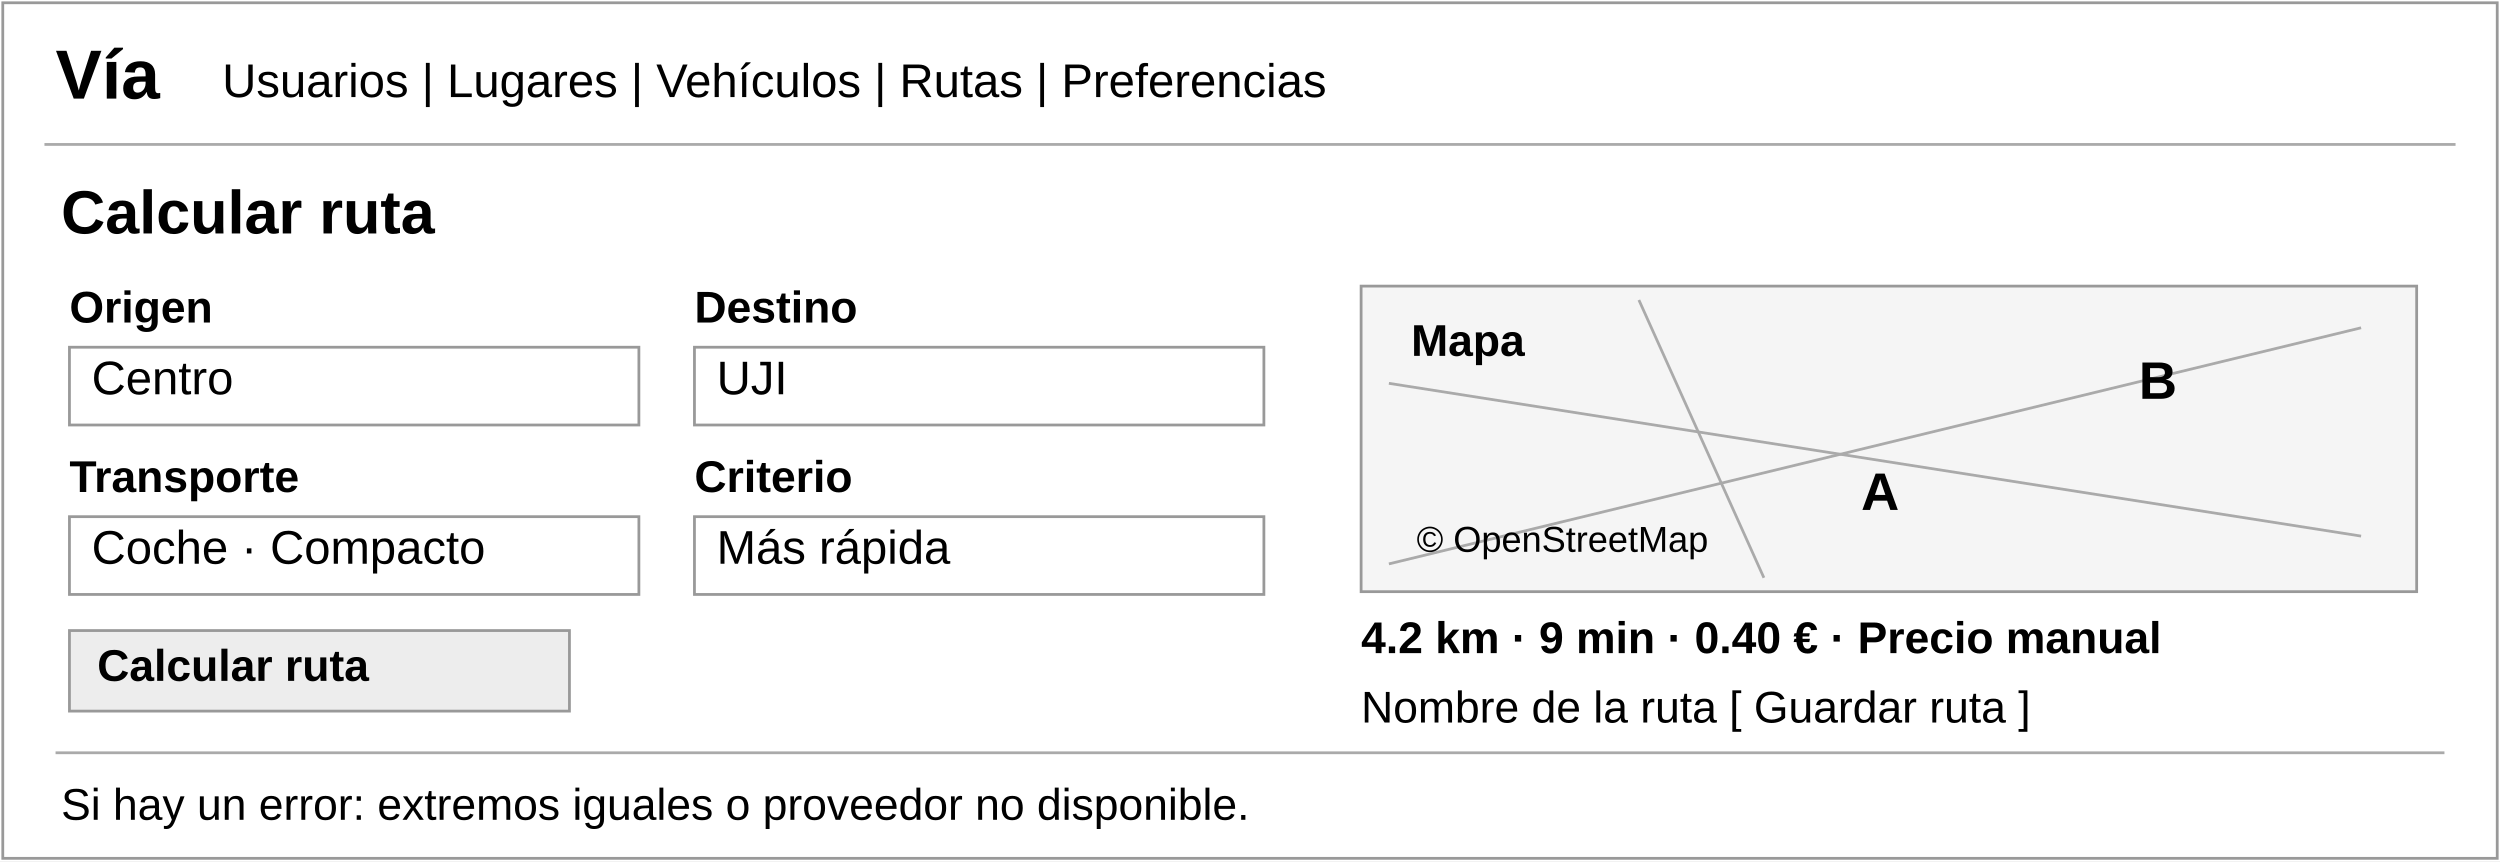
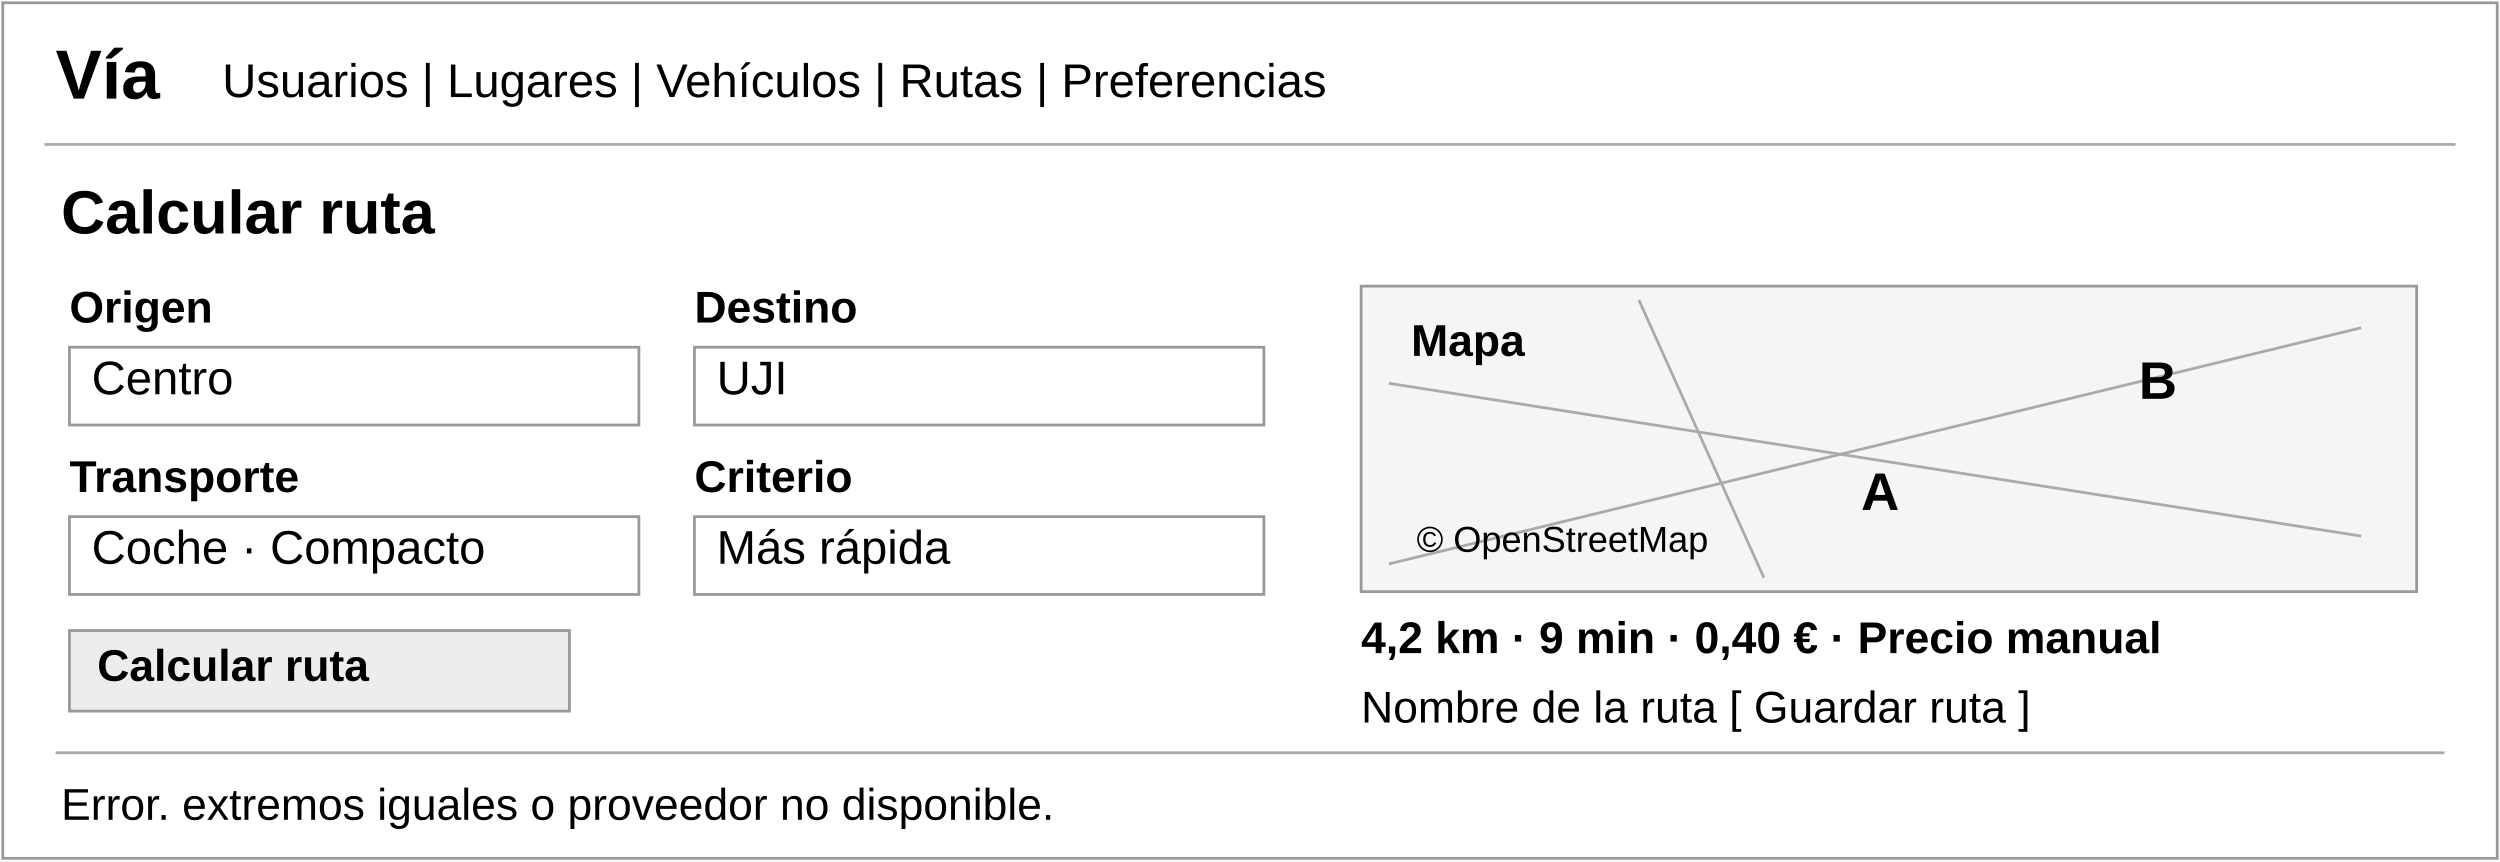
<svg xmlns="http://www.w3.org/2000/svg" width="900" height="310" viewBox="0 0 900 310">
  <rect width="900" height="310" fill="white" />
  <rect x="1" y="1" width="898" height="308" fill="white" stroke="#999" />
  <text x="20" y="35.5" font-family="Arial,sans-serif" font-size="25" font-weight="bold">Vía</text>
  <text x="80" y="34.94" font-family="Arial,sans-serif" font-size="17" font-weight="normal">Usuarios  |  Lugares  |  Vehículos  |  Rutas  |  Preferencias</text>
  <line x1="16" y1="52" x2="884" y2="52" stroke="#aaa" />
  <text x="22" y="84.04" font-family="Arial,sans-serif" font-size="22" font-weight="bold">Calcular ruta</text>
  <text x="25" y="116.12" font-family="Arial,sans-serif" font-size="16" font-weight="bold">Origen</text>
  <rect x="25" y="125" width="205" height="28" fill="white" stroke="#999" />
  <text x="33" y="141.94" font-family="Arial,sans-serif" font-size="17" font-weight="normal">Centro</text>
  <text x="250" y="116.12" font-family="Arial,sans-serif" font-size="16" font-weight="bold">Destino</text>
  <rect x="250" y="125" width="205" height="28" fill="white" stroke="#999" />
  <text x="258" y="141.94" font-family="Arial,sans-serif" font-size="17" font-weight="normal">UJI</text>
  <text x="25" y="177.12" font-family="Arial,sans-serif" font-size="16" font-weight="bold">Transporte</text>
  <rect x="25" y="186" width="205" height="28" fill="white" stroke="#999" />
  <text x="33" y="202.94" font-family="Arial,sans-serif" font-size="17" font-weight="normal">Coche · Compacto</text>
  <text x="250" y="177.12" font-family="Arial,sans-serif" font-size="16" font-weight="bold">Criterio</text>
  <rect x="250" y="186" width="205" height="28" fill="white" stroke="#999" />
  <text x="258" y="202.94" font-family="Arial,sans-serif" font-size="17" font-weight="normal">Más rápida</text>
  <rect x="25" y="227" width="180" height="29" fill="#ededed" stroke="#999" />
  <text x="35" y="245.12" font-family="Arial,sans-serif" font-size="16" font-weight="bold">Calcular ruta</text>
  <rect x="490" y="103" width="380" height="110" fill="#f5f5f5" stroke="#999" />
  <line x1="500" y1="203" x2="850" y2="118" stroke="#aaa" />
  <line x1="500" y1="138" x2="850" y2="193" stroke="#aaa" />
  <line x1="590" y1="108" x2="635" y2="208" stroke="#aaa" />
  <text x="508" y="128.12" font-family="Arial,sans-serif" font-size="16" font-weight="bold">Mapa</text>
  <text x="510" y="198.66" font-family="Arial,sans-serif" font-size="13" font-weight="normal">© OpenStreetMap</text>
  <text x="670" y="183.58" font-family="Arial,sans-serif" font-size="19" font-weight="bold">A</text>
  <text x="770" y="143.58" font-family="Arial,sans-serif" font-size="19" font-weight="bold">B</text>
-   <text x="490" y="235.12" font-family="Arial,sans-serif" font-size="16" font-weight="bold">4.2 km · 9 min · 0.40 € · Precio manual</text>
+   <text x="490" y="235.12" font-family="Arial,sans-serif" font-size="16" font-weight="bold">4,2 km · 9 min · 0,40 € · Precio manual</text>
  <text x="490" y="260.12" font-family="Arial,sans-serif" font-size="16" font-weight="normal">Nombre de la ruta   [ Guardar ruta ]</text>
  <line x1="20" y1="271" x2="880" y2="271" stroke="#aaa" />
-   <text x="22" y="295.12" font-family="Arial,sans-serif" font-size="16" font-weight="normal">Si hay un error: extremos iguales o proveedor no disponible.</text>
+   <text x="22" y="295.12" font-family="Arial,sans-serif" font-size="16" font-weight="normal">Error. extremos iguales o proveedor no disponible.</text>
</svg>
